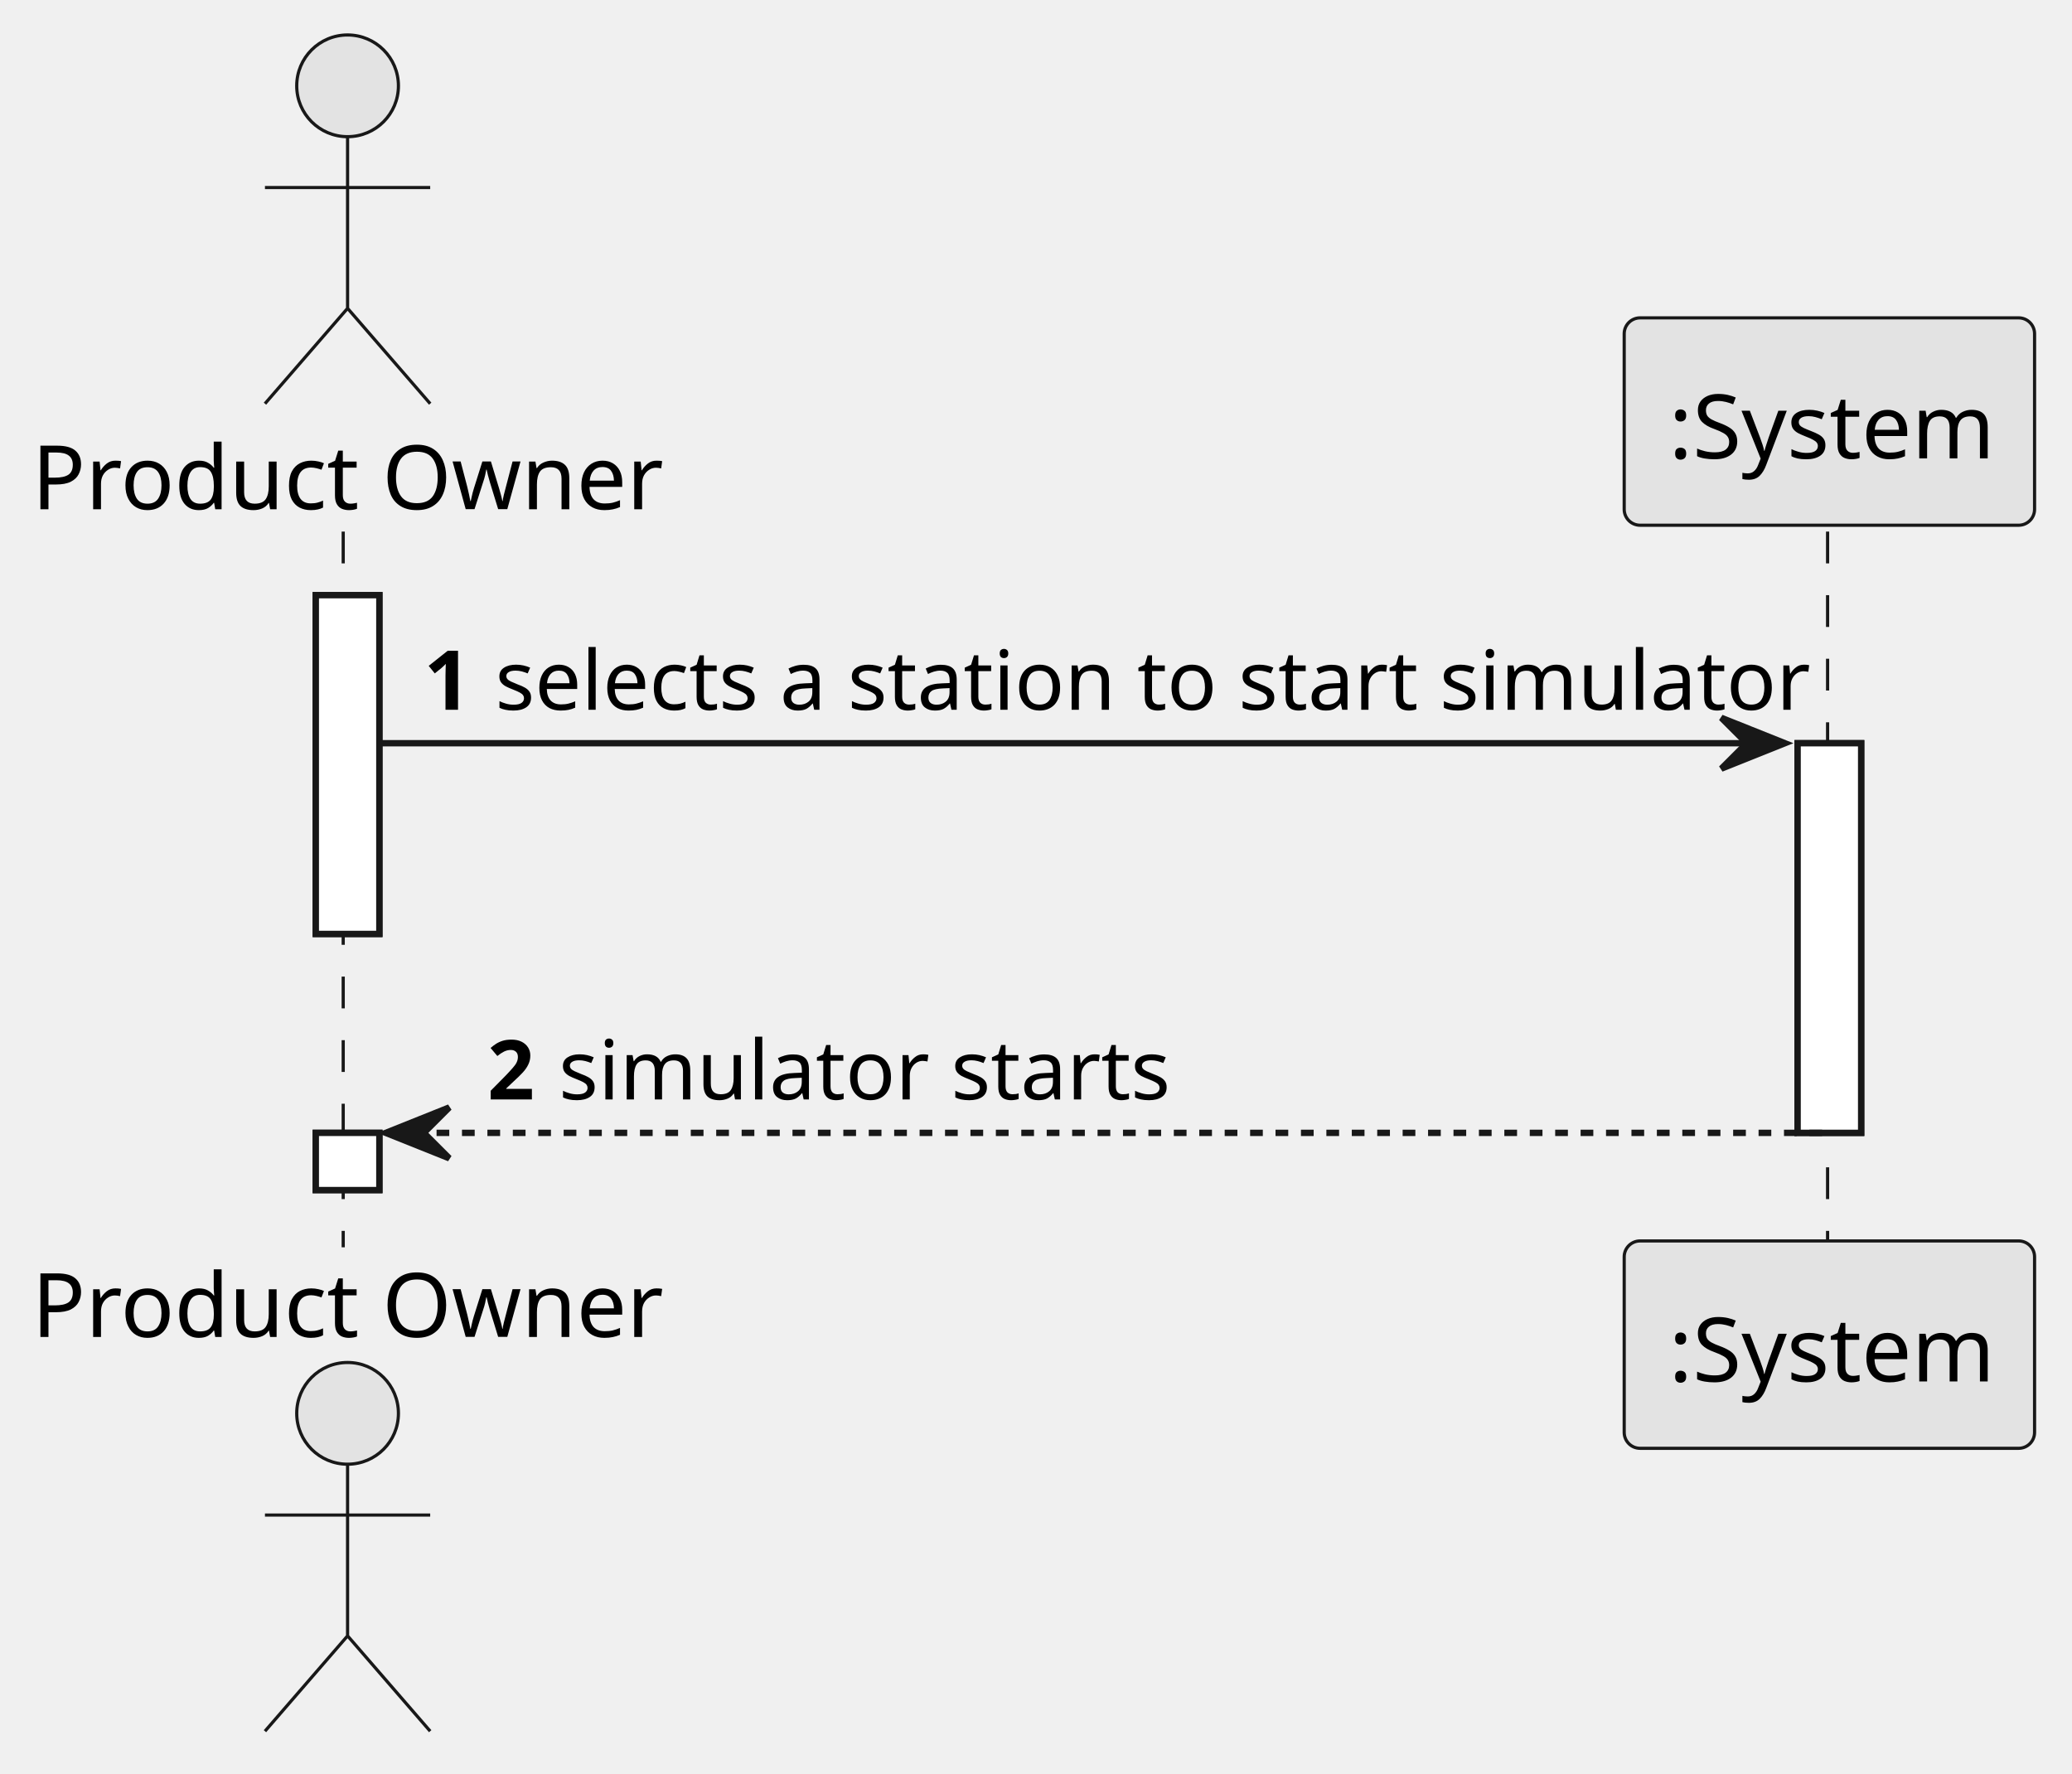
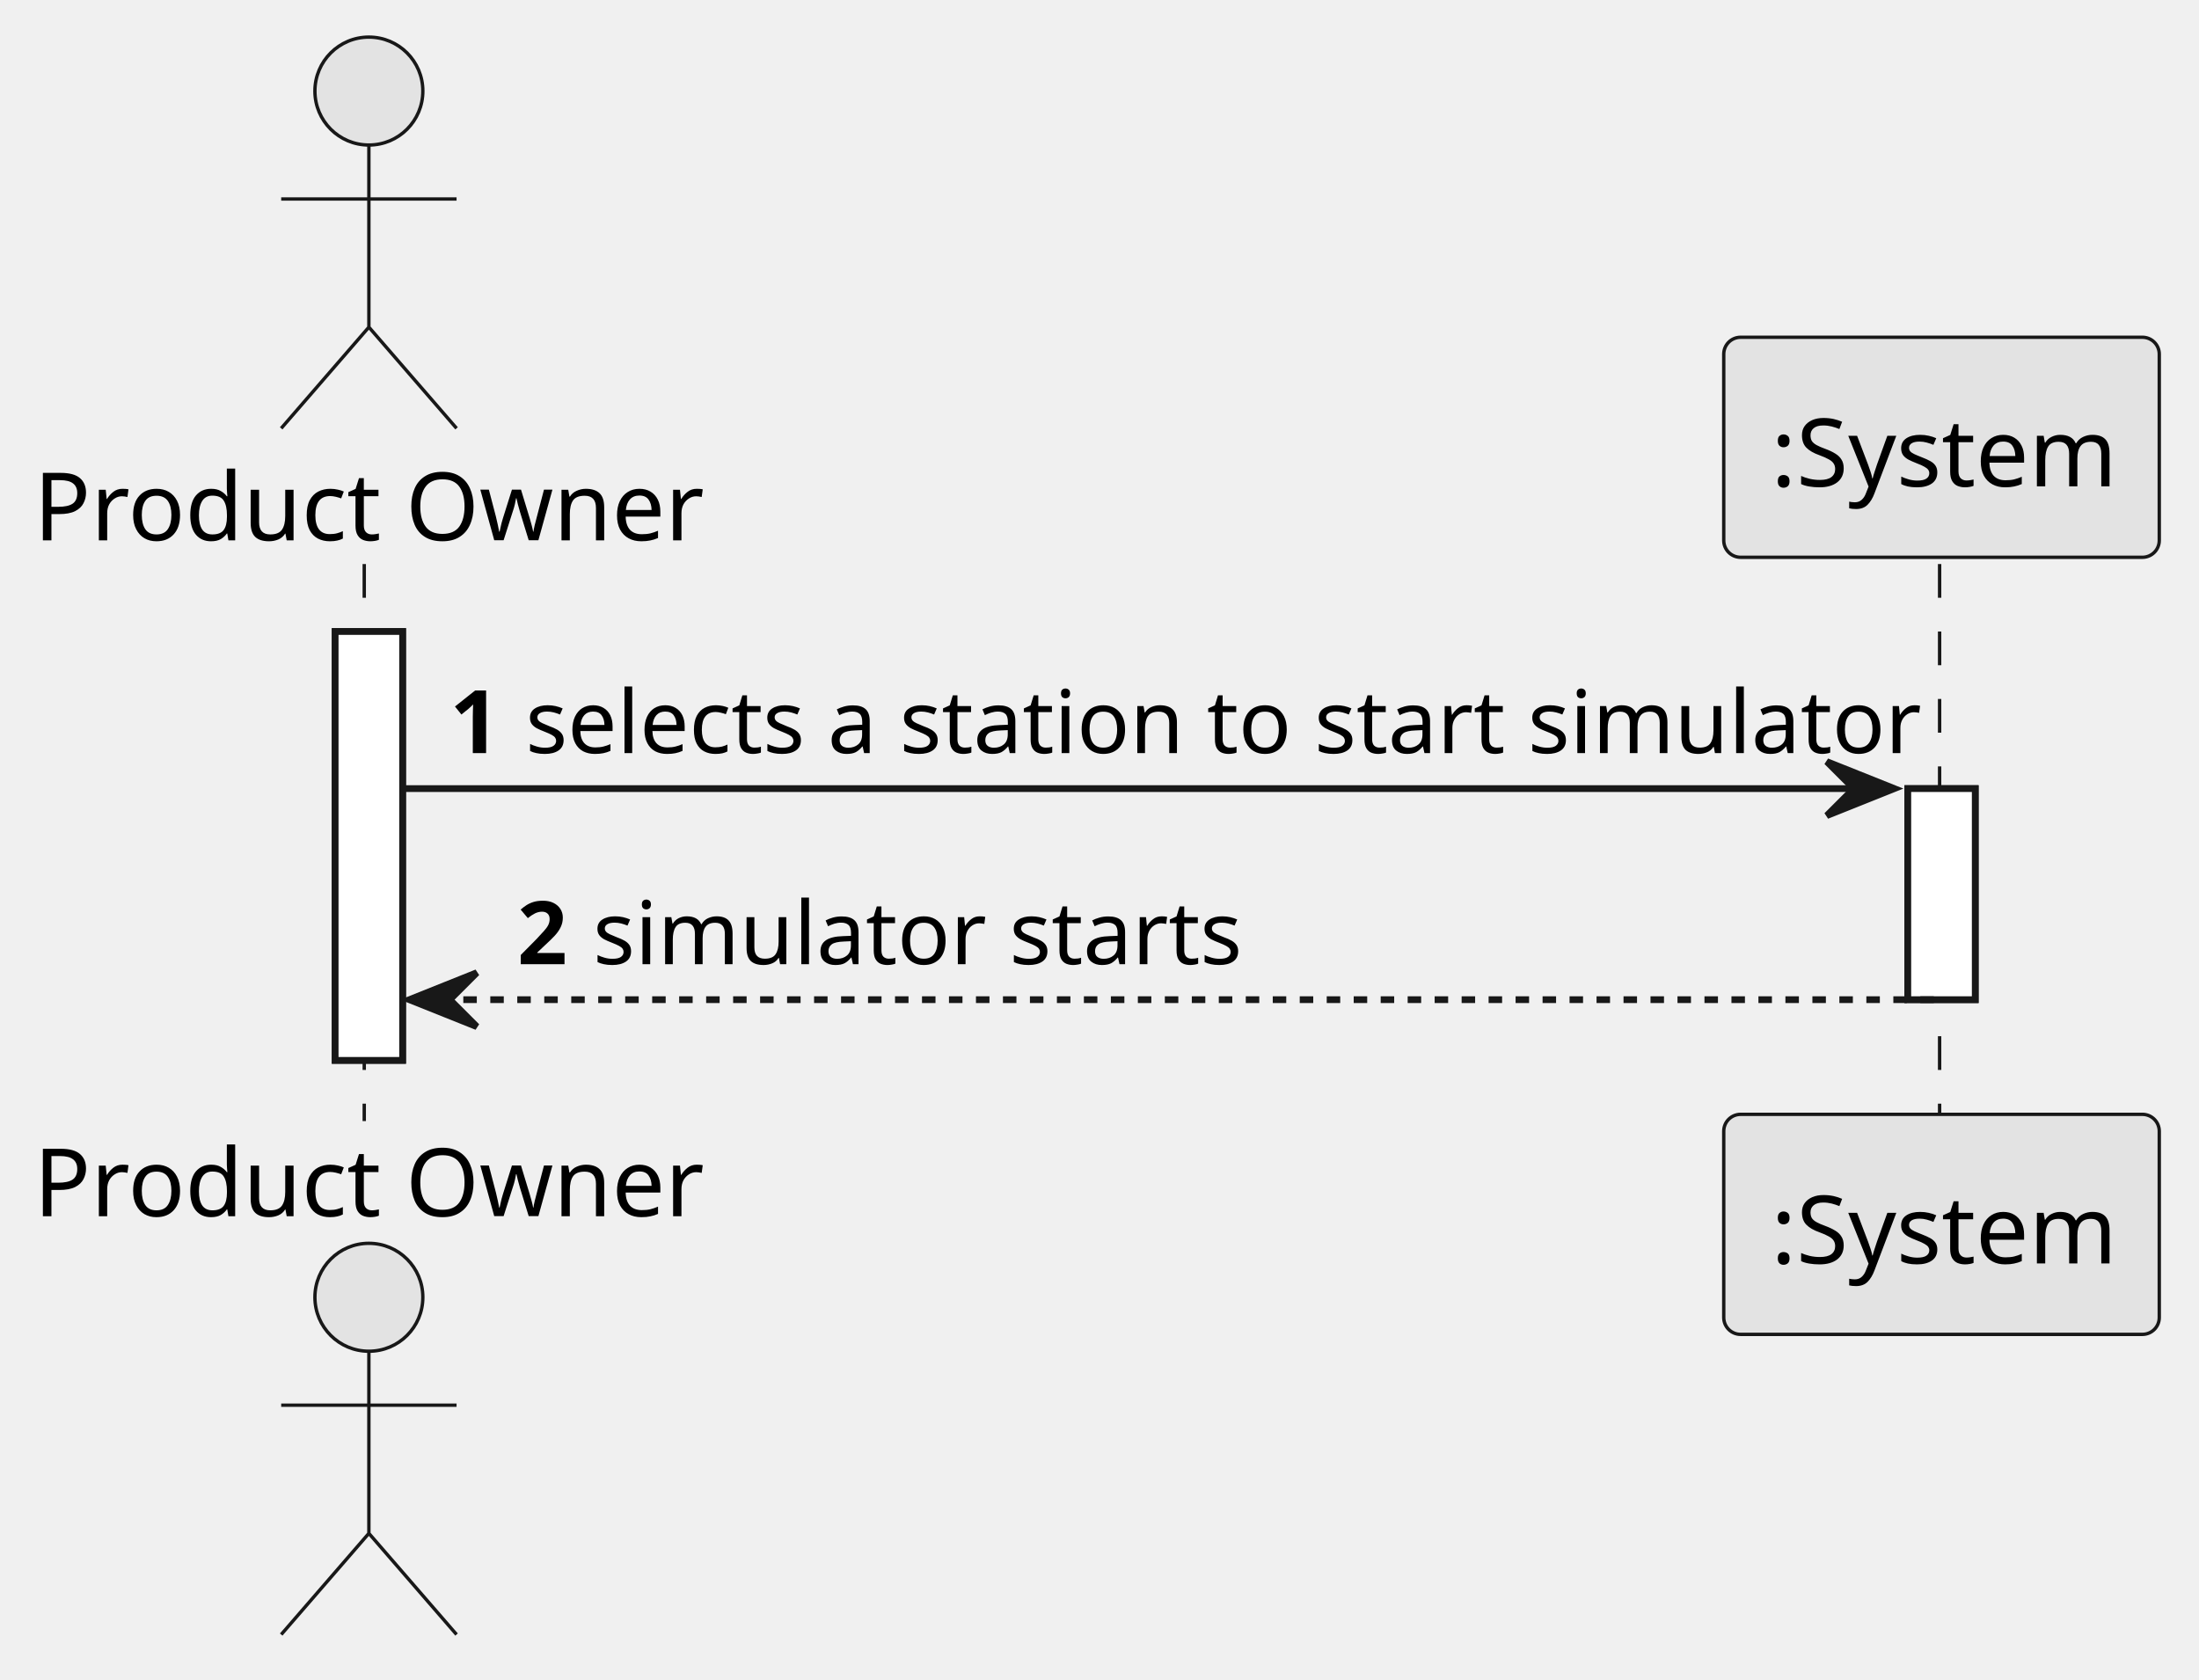
- <svg xmlns="http://www.w3.org/2000/svg" contentStyleType="text/css" height="279px" preserveAspectRatio="none" style="width:326px;height:279px;background:#FFFFFF;" version="1.1" viewBox="0 0 326 279" width="326px" zoomAndPan="magnify">
+ <svg xmlns="http://www.w3.org/2000/svg" contentStyleType="text/css" height="249px" preserveAspectRatio="none" style="width:326px;height:249px;background:#FFFFFF;" version="1.1" viewBox="0 0 326 249" width="326px" zoomAndPan="magnify">
  <defs />
  <g>
-     <rect fill="#FFFFFF" height="53.291" style="stroke:#181818;stroke-width:1.0;" width="10" x="49.686" y="93.621" />
-     <rect fill="#FFFFFF" height="9" style="stroke:#181818;stroke-width:1.0;" width="10" x="49.686" y="178.203" />
-     <rect fill="#FFFFFF" height="61.291" style="stroke:#181818;stroke-width:1.0;" width="10" x="282.828" y="116.912" />
-     <line style="stroke:#181818;stroke-width:0.5;stroke-dasharray:5.0,5.0;" x1="54" x2="54" y1="83.621" y2="196.203" />
-     <line style="stroke:#181818;stroke-width:0.5;stroke-dasharray:5.0,5.0;" x1="287.545" x2="287.545" y1="83.621" y2="196.203" />
+     <rect fill="#FFFFFF" height="63.582" style="stroke:#181818;stroke-width:1.0;" width="10" x="49.686" y="93.621" />
+     <rect fill="#FFFFFF" height="31.291" style="stroke:#181818;stroke-width:1.0;" width="10" x="282.828" y="116.912" />
+     <line style="stroke:#181818;stroke-width:0.5;stroke-dasharray:5.0,5.0;" x1="54" x2="54" y1="83.621" y2="166.203" />
+     <line style="stroke:#181818;stroke-width:0.5;stroke-dasharray:5.0,5.0;" x1="287.545" x2="287.545" y1="83.621" y2="166.203" />
    <text fill="#000000" font-family="sans-serif" font-size="14" lengthAdjust="spacing" textLength="93.372" x="5" y="80.107">Product Owner</text>
    <ellipse cx="54.686" cy="13.5" fill="#E3E3E3" rx="8" ry="8" style="stroke:#181818;stroke-width:0.5;" />
    <path d="M54.686,21.5 L54.686,48.5 M41.686,29.5 L67.686,29.5 M54.686,48.5 L41.686,63.5 M54.686,48.5 L67.686,63.5 " fill="none" style="stroke:#181818;stroke-width:0.5;" />
-     <text fill="#000000" font-family="sans-serif" font-size="14" lengthAdjust="spacing" textLength="93.372" x="5" y="210.31">Product Owner</text>
-     <ellipse cx="54.686" cy="222.324" fill="#E3E3E3" rx="8" ry="8" style="stroke:#181818;stroke-width:0.5;" />
-     <path d="M54.686,230.324 L54.686,257.324 M41.686,238.324 L67.686,238.324 M54.686,257.324 L41.686,272.324 M54.686,257.324 L67.686,272.324 " fill="none" style="stroke:#181818;stroke-width:0.5;" />
+     <text fill="#000000" font-family="sans-serif" font-size="14" lengthAdjust="spacing" textLength="93.372" x="5" y="180.31">Product Owner</text>
+     <ellipse cx="54.686" cy="192.324" fill="#E3E3E3" rx="8" ry="8" style="stroke:#181818;stroke-width:0.5;" />
+     <path d="M54.686,200.324 L54.686,227.324 M41.686,208.324 L67.686,208.324 M54.686,227.324 L41.686,242.324 M54.686,227.324 L67.686,242.324 " fill="none" style="stroke:#181818;stroke-width:0.5;" />
    <rect fill="#E3E3E3" height="32.621" rx="2.5" ry="2.5" style="stroke:#181818;stroke-width:0.5;" width="64.565" x="255.545" y="50" />
    <text fill="#000000" font-family="sans-serif" font-size="14" lengthAdjust="spacing" textLength="50.565" x="262.545" y="72.107">:System</text>
-     <rect fill="#E3E3E3" height="32.621" rx="2.5" ry="2.5" style="stroke:#181818;stroke-width:0.5;" width="64.565" x="255.545" y="195.203" />
-     <text fill="#000000" font-family="sans-serif" font-size="14" lengthAdjust="spacing" textLength="50.565" x="262.545" y="217.31">:System</text>
-     <rect fill="#FFFFFF" height="53.291" style="stroke:#181818;stroke-width:1.0;" width="10" x="49.686" y="93.621" />
-     <rect fill="#FFFFFF" height="9" style="stroke:#181818;stroke-width:1.0;" width="10" x="49.686" y="178.203" />
-     <rect fill="#FFFFFF" height="61.291" style="stroke:#181818;stroke-width:1.0;" width="10" x="282.828" y="116.912" />
+     <rect fill="#E3E3E3" height="32.621" rx="2.5" ry="2.5" style="stroke:#181818;stroke-width:0.5;" width="64.565" x="255.545" y="165.203" />
+     <text fill="#000000" font-family="sans-serif" font-size="14" lengthAdjust="spacing" textLength="50.565" x="262.545" y="187.31">:System</text>
+     <rect fill="#FFFFFF" height="63.582" style="stroke:#181818;stroke-width:1.0;" width="10" x="49.686" y="93.621" />
+     <rect fill="#FFFFFF" height="31.291" style="stroke:#181818;stroke-width:1.0;" width="10" x="282.828" y="116.912" />
    <polygon fill="#181818" points="270.828,112.912,280.828,116.912,270.828,120.912,274.828,116.912" style="stroke:#181818;stroke-width:1.0;" />
    <line style="stroke:#181818;stroke-width:1.0;" x1="59.686" x2="276.828" y1="116.912" y2="116.912" />
    <text fill="#000000" font-family="sans-serif" font-size="13" font-weight="bold" lengthAdjust="spacing" textLength="7.23" x="66.686" y="111.649">1</text>
    <text fill="#000000" font-family="sans-serif" font-size="13" lengthAdjust="spacing" textLength="192.912" x="77.916" y="111.649">selects a station to start simulator</text>
-     <polygon fill="#181818" points="70.686,174.203,60.686,178.203,70.686,182.203,66.686,178.203" style="stroke:#181818;stroke-width:1.0;" />
-     <line style="stroke:#181818;stroke-width:1.0;stroke-dasharray:2.0,2.0;" x1="64.686" x2="286.828" y1="178.203" y2="178.203" />
-     <text fill="#000000" font-family="sans-serif" font-size="13" font-weight="bold" lengthAdjust="spacing" textLength="7.23" x="76.686" y="172.94">2</text>
-     <text fill="#000000" font-family="sans-serif" font-size="13" lengthAdjust="spacing" textLength="88.131" x="87.916" y="172.94">simulator starts</text>
+     <polygon fill="#181818" points="70.686,144.203,60.686,148.203,70.686,152.203,66.686,148.203" style="stroke:#181818;stroke-width:1.0;" />
+     <line style="stroke:#181818;stroke-width:1.0;stroke-dasharray:2.0,2.0;" x1="64.686" x2="286.828" y1="148.203" y2="148.203" />
+     <text fill="#000000" font-family="sans-serif" font-size="13" font-weight="bold" lengthAdjust="spacing" textLength="7.23" x="76.686" y="142.94">2</text>
+     <text fill="#000000" font-family="sans-serif" font-size="13" lengthAdjust="spacing" textLength="88.131" x="87.916" y="142.94">simulator starts</text>
  </g>
</svg>
